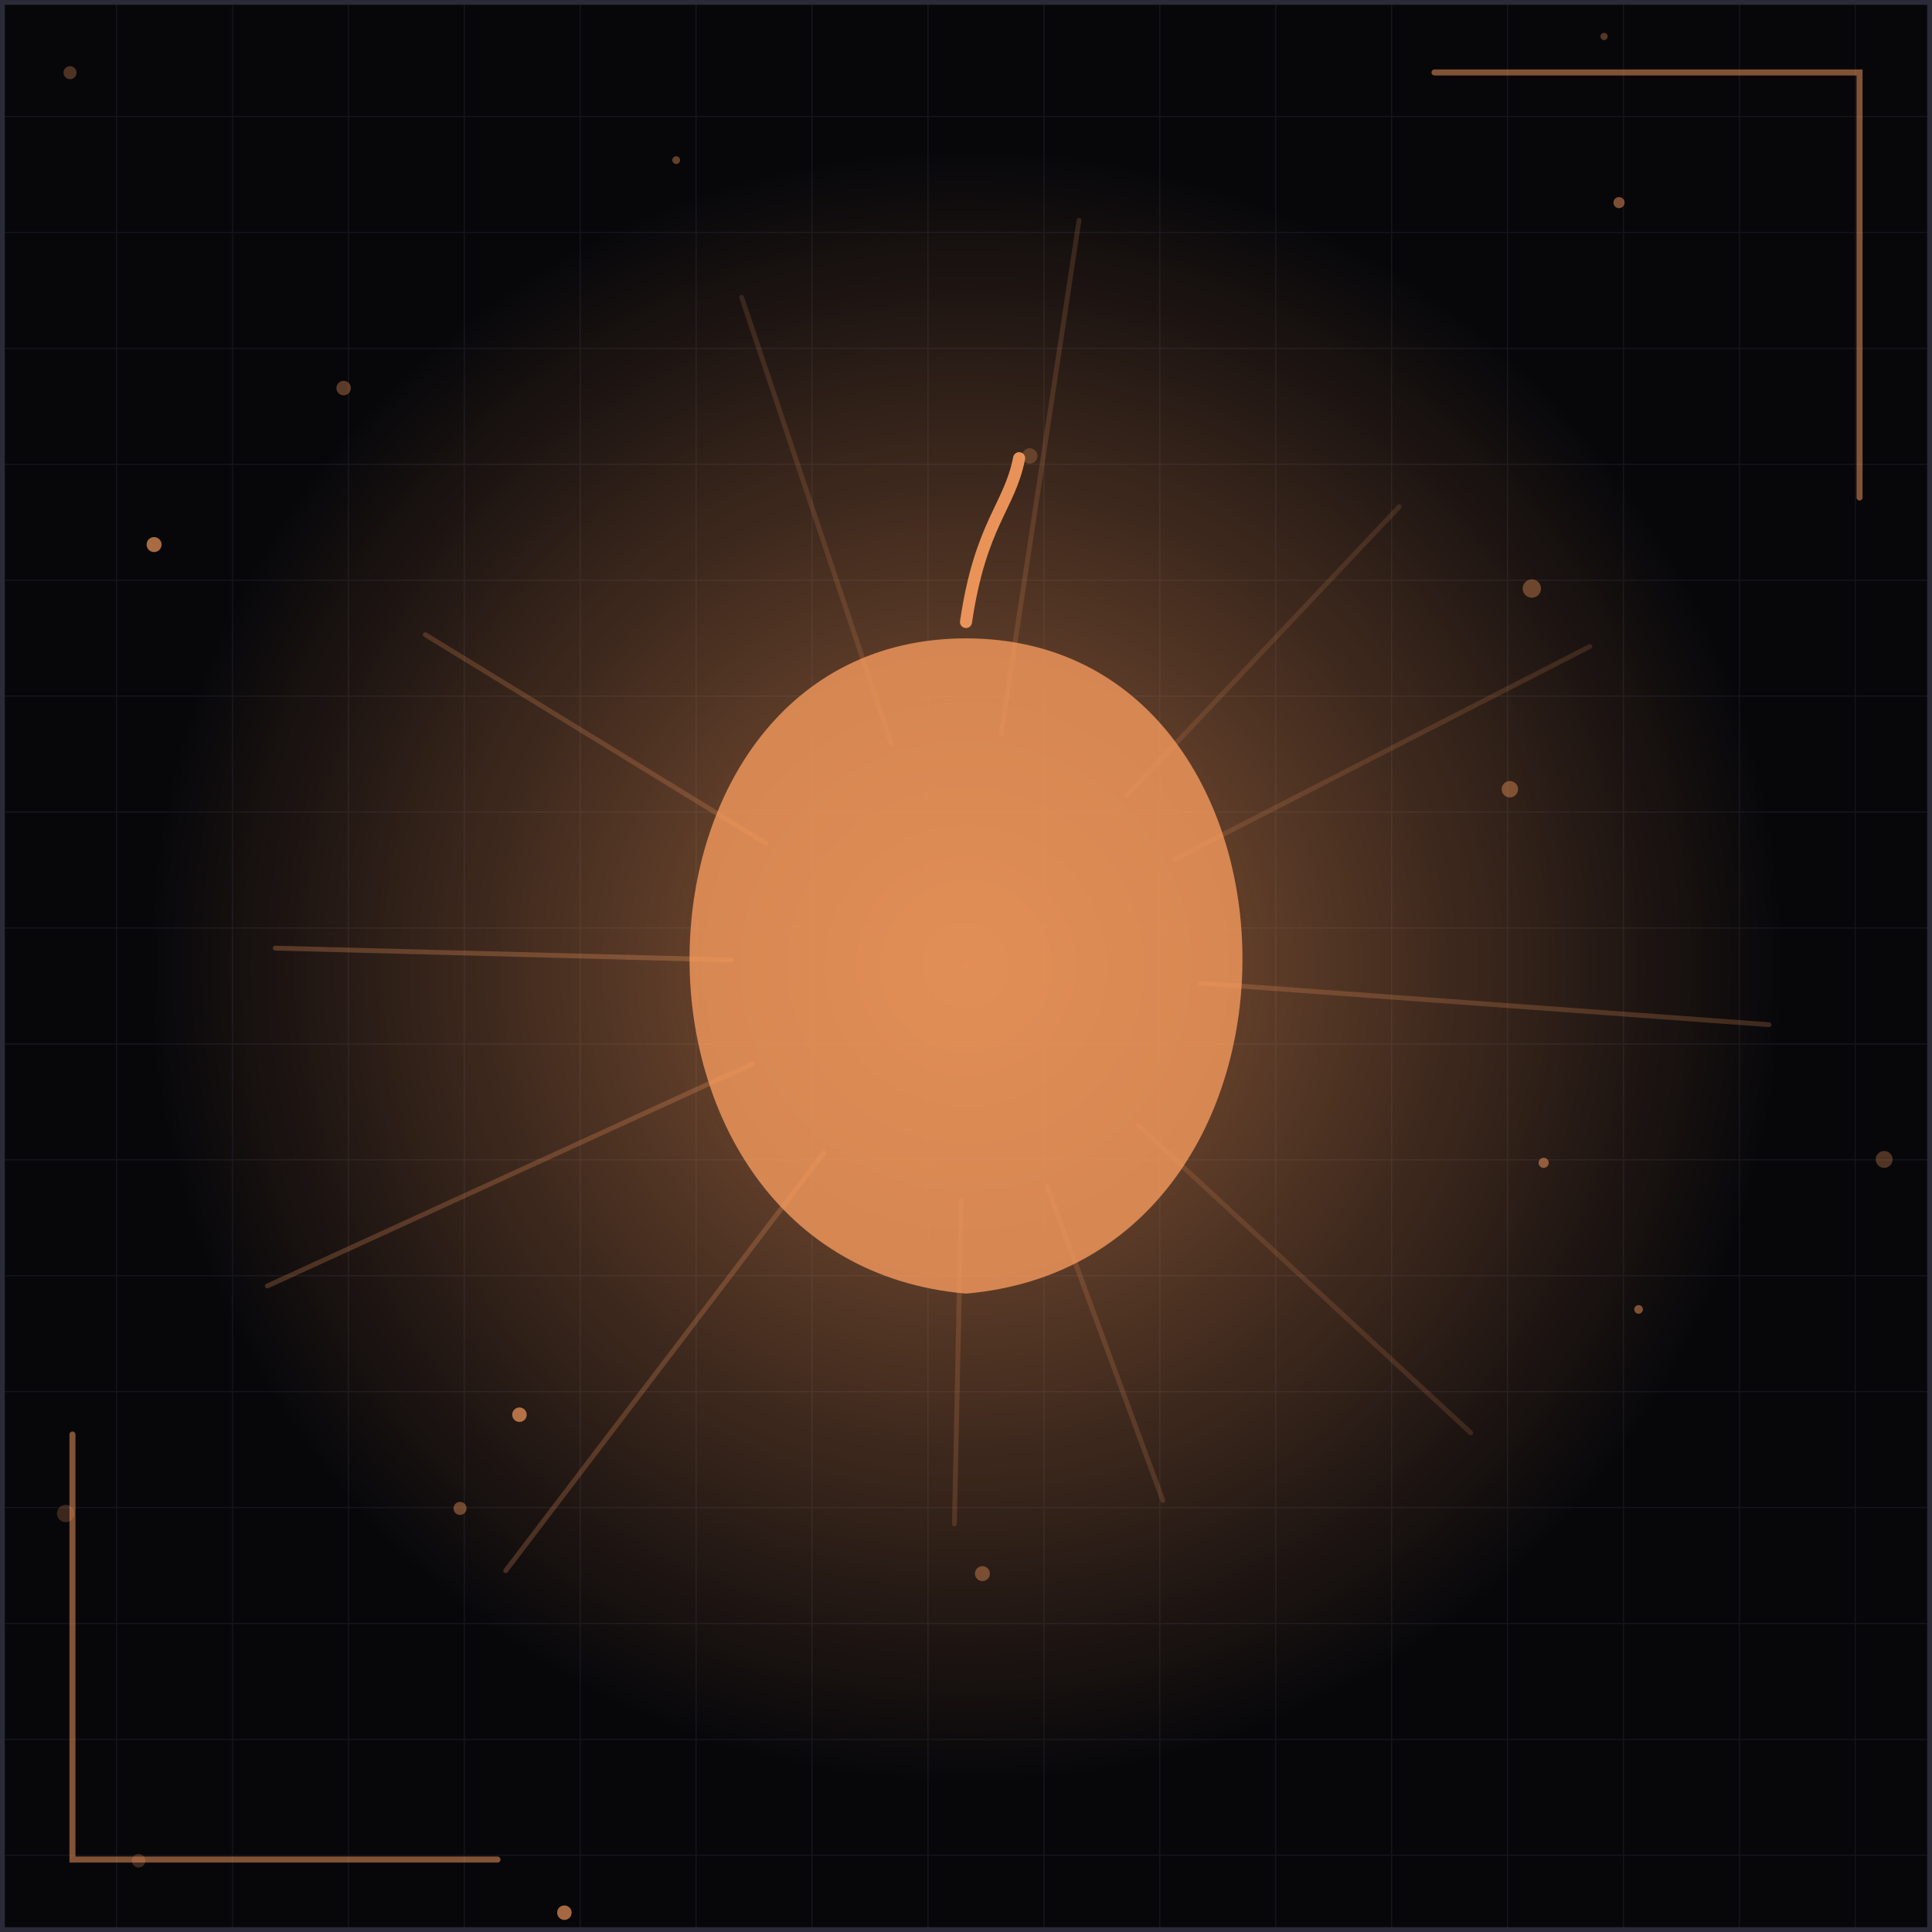
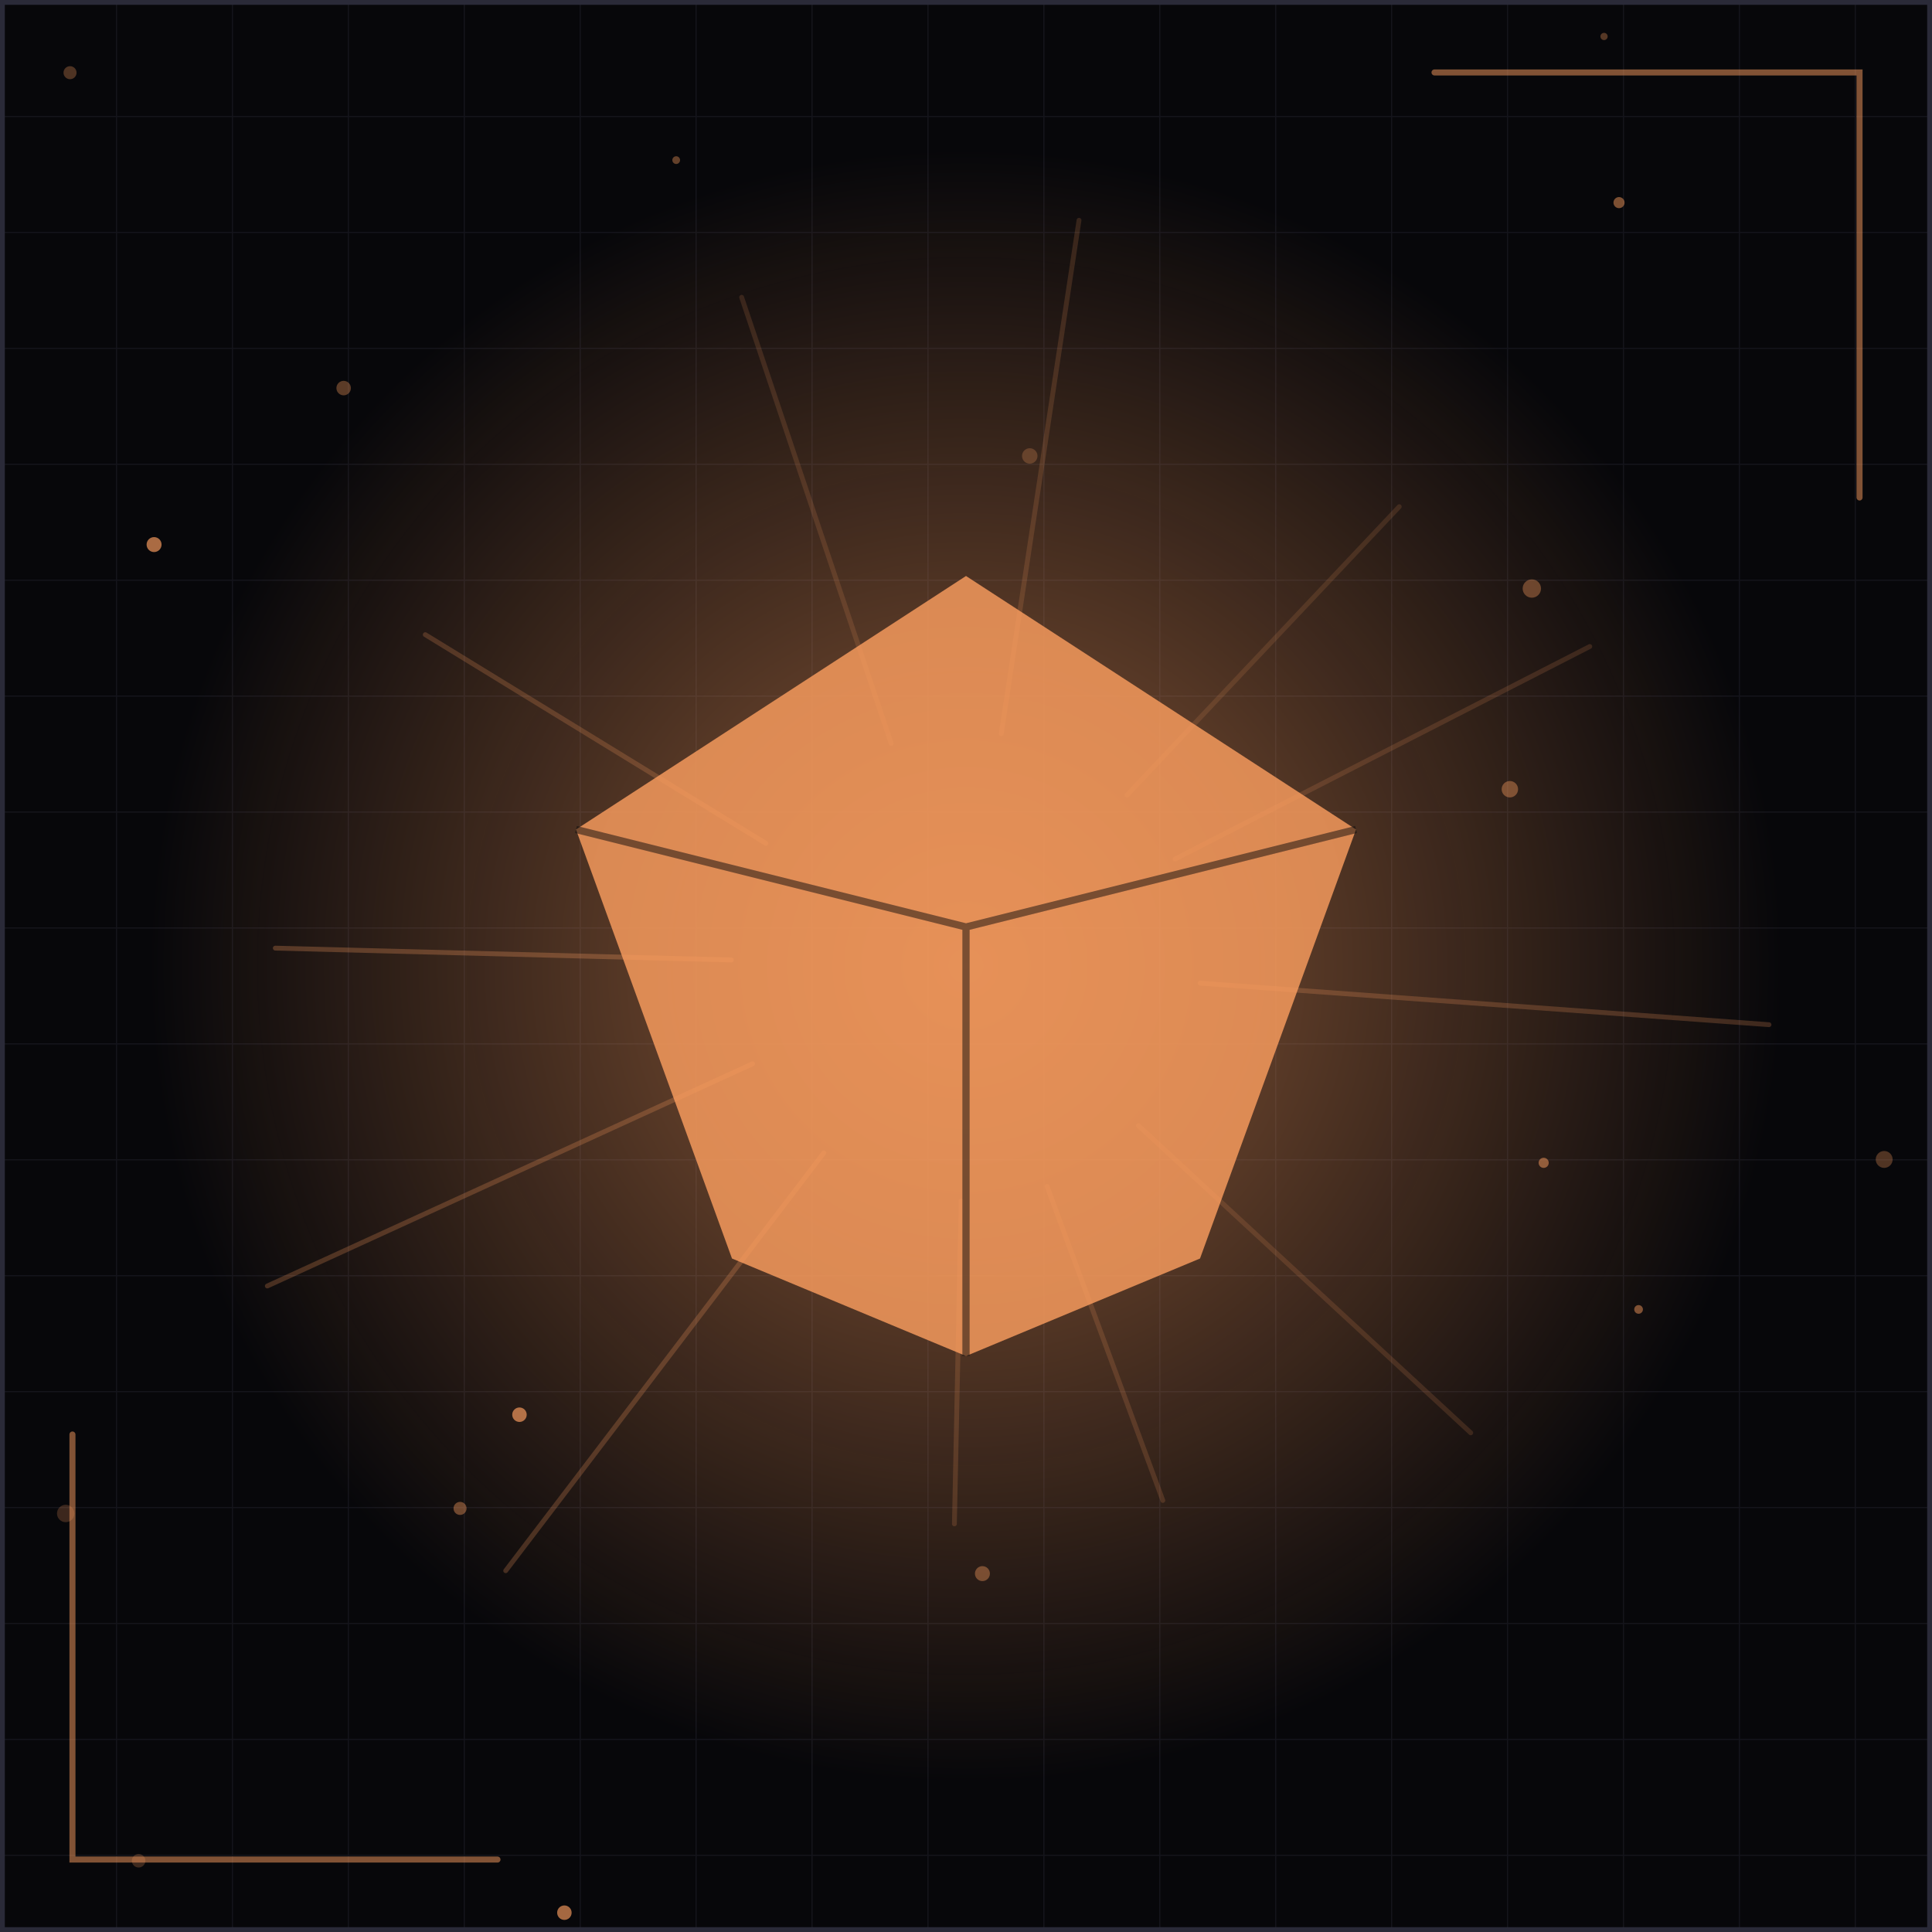
<svg xmlns="http://www.w3.org/2000/svg" width="800" height="800" viewBox="0 0 800 800">
  <rect width="800" height="800" fill="#07070a" />
  <defs>
    <pattern id="grid" width="48" height="48" patternUnits="userSpaceOnUse">
      <path d="M 48 0 L 0 0 0 48" fill="none" stroke="#2a2a38" stroke-width="1" opacity="0.35" />
    </pattern>
  </defs>
  <rect width="800" height="800" fill="url(#grid)" />
  <defs>
    <radialGradient id="glow1" cx="50%" cy="50%" r="50%">
      <stop offset="0%" stop-color="#fb9d5f" stop-opacity="0.55" />
      <stop offset="100%" stop-color="#fb9d5f" stop-opacity="0" />
    </radialGradient>
  </defs>
  <circle cx="400" cy="400" r="342" fill="url(#glow1)" />
  <g opacity="0.4" stroke="#fb9d5f" stroke-width="2" stroke-linecap="round">
    <line x1="497.0" y1="407.1" x2="732.5" y2="424.3" opacity="0.55" />
    <line x1="471.4" y1="466.1" x2="609.0" y2="593.3" opacity="0.37" />
    <line x1="433.6" y1="491.3" x2="481.5" y2="621.3" opacity="0.42" />
    <line x1="398.0" y1="497.3" x2="395.2" y2="631.0" opacity="0.43" />
    <line x1="341.1" y1="477.4" x2="209.4" y2="650.4" opacity="0.58" />
    <line x1="311.6" y1="440.5" x2="110.7" y2="532.5" opacity="0.59" />
    <line x1="302.8" y1="397.5" x2="114.0" y2="392.6" opacity="0.67" />
    <line x1="317.1" y1="349.2" x2="176.1" y2="262.8" opacity="0.53" />
    <line x1="369.0" y1="307.8" x2="307.1" y2="123.1" opacity="0.37" />
    <line x1="414.6" y1="303.8" x2="446.8" y2="91.2" opacity="0.40" />
    <line x1="466.7" y1="329.2" x2="579.4" y2="209.8" opacity="0.34" />
    <line x1="486.6" y1="355.7" x2="658.3" y2="267.7" opacity="0.39" />
  </g>
  <circle cx="233.7" cy="792.0" r="3.0" fill="#fb9d5f" opacity="0.65" />
  <circle cx="426.4" cy="188.8" r="3.2" fill="#fb9d5f" opacity="0.24" />
  <circle cx="280.0" cy="66.3" r="1.6" fill="#fb9d5f" opacity="0.38" />
  <circle cx="406.8" cy="651.6" r="3.1" fill="#fb9d5f" opacity="0.39" />
  <circle cx="678.5" cy="542.2" r="1.8" fill="#fb9d5f" opacity="0.47" />
  <circle cx="670.4" cy="83.9" r="2.3" fill="#fb9d5f" opacity="0.48" />
  <circle cx="639.2" cy="481.5" r="2.1" fill="#fb9d5f" opacity="0.50" />
  <circle cx="634.3" cy="243.7" r="3.8" fill="#fb9d5f" opacity="0.36" />
  <circle cx="142.3" cy="160.7" r="3.0" fill="#fb9d5f" opacity="0.34" />
  <circle cx="664.2" cy="15.1" r="1.5" fill="#fb9d5f" opacity="0.32" />
  <circle cx="27.2" cy="626.7" r="3.6" fill="#fb9d5f" opacity="0.22" />
  <circle cx="29.0" cy="30.1" r="2.7" fill="#fb9d5f" opacity="0.29" />
  <circle cx="215.1" cy="585.8" r="3.0" fill="#fb9d5f" opacity="0.67" />
  <circle cx="190.5" cy="624.6" r="2.7" fill="#fb9d5f" opacity="0.40" />
  <circle cx="63.8" cy="225.5" r="3.1" fill="#fb9d5f" opacity="0.67" />
  <circle cx="625.2" cy="326.8" r="3.4" fill="#fb9d5f" opacity="0.40" />
  <circle cx="57.4" cy="770.5" r="2.8" fill="#fb9d5f" opacity="0.23" />
  <circle cx="780.2" cy="480.1" r="3.5" fill="#fb9d5f" opacity="0.30" />
-   <g transform="translate(400 400)" opacity="0.9">
-     <path d="M0 -135.66 C 149.226 -135.66 156.009 122.094 0 135.66 C -156.009 122.094 -149.226 -135.66 0 -135.66 Z" fill="#fb9d5f" opacity="0.85" />
-     <path d="M0 -142.443 C 6 -183.141, 18 -189.924, 22 -210.273" fill="none" stroke="#fb9d5f" stroke-width="5" stroke-linecap="round" />
+   <g transform="translate(400 400)" opacity="0.95">
+     <path d="M -161.5 -56.525 L 0 -161.5 L 161.5 -56.525 L 96.9 121.125 L 0 161.5 L -96.9 121.125 Z" fill="#fb9d5f" opacity="0.85" />
+     <path d="M -161.5 -56.525 L 0 -16.15 L 161.5 -56.525 M 0 -16.15 L 0 161.5" fill="none" stroke="#07070a" stroke-width="3" opacity="0.5" />
  </g>
  <g opacity="0.5" stroke="#fb9d5f" stroke-width="2.5" stroke-linecap="round">
    <path d="M 594 30 L 770 30 L 770 206" fill="none" />
    <path d="M 30 594 L 30 770 L 206 770" fill="none" />
  </g>
  <rect x="1" y="1" width="798" height="798" fill="none" stroke="#2a2a38" stroke-width="2" />
</svg>
